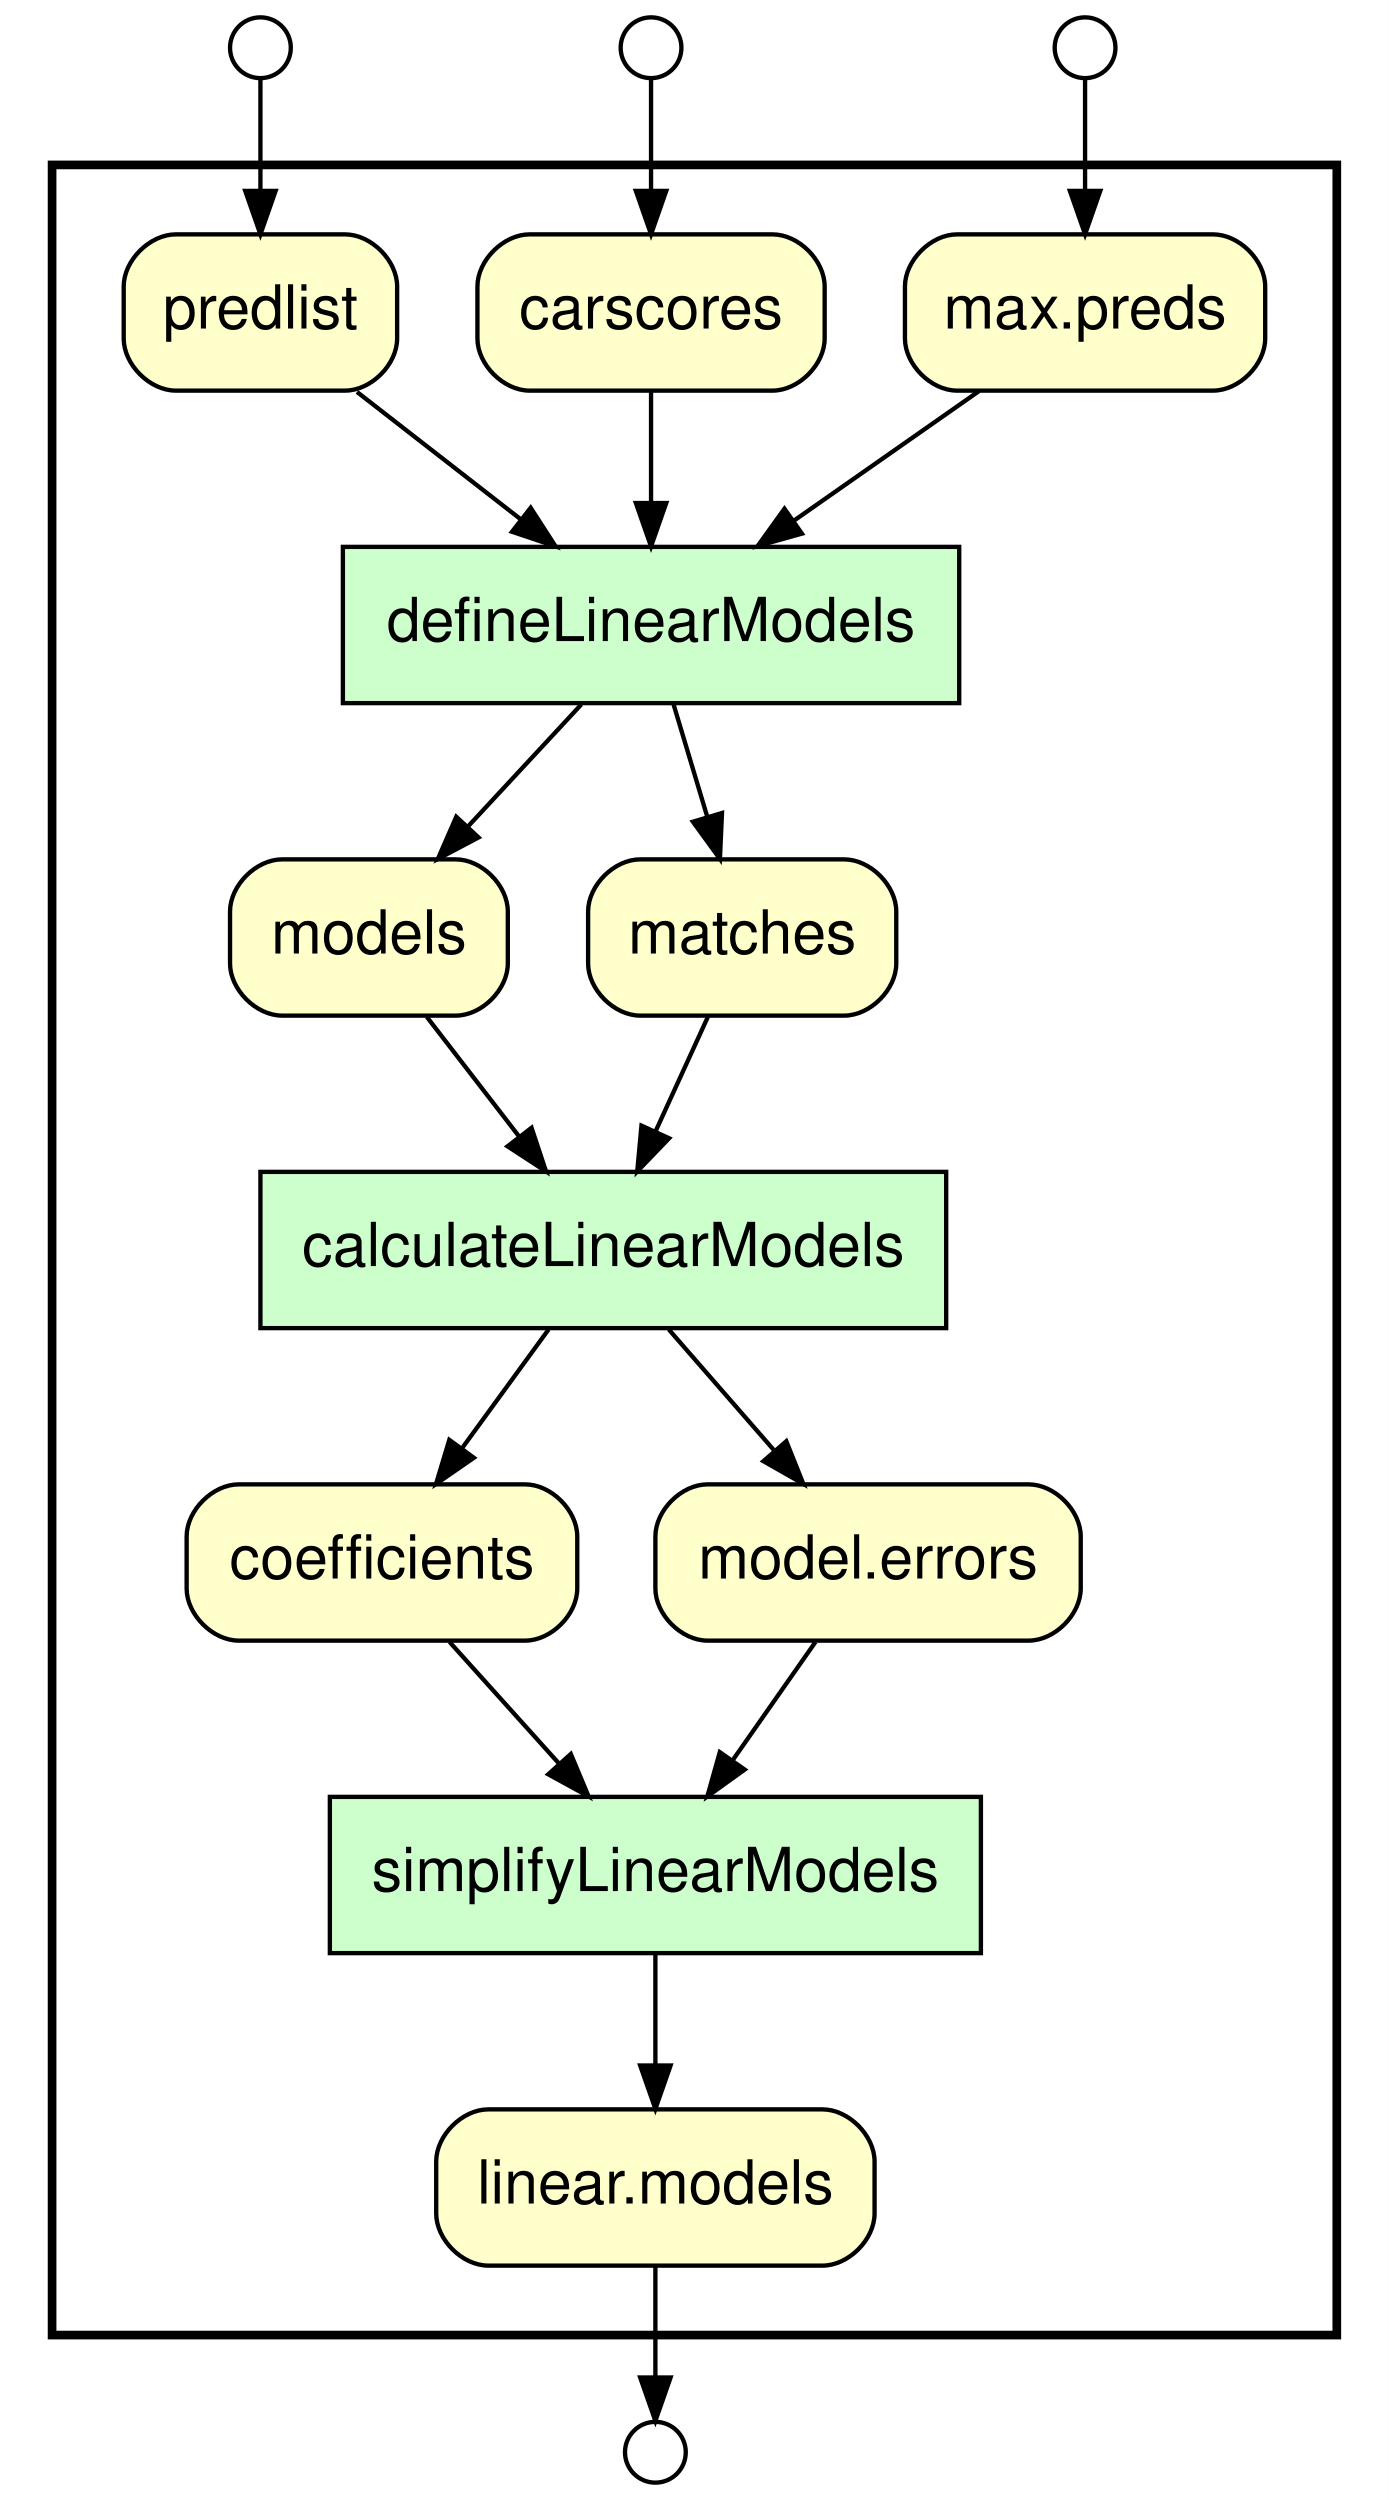
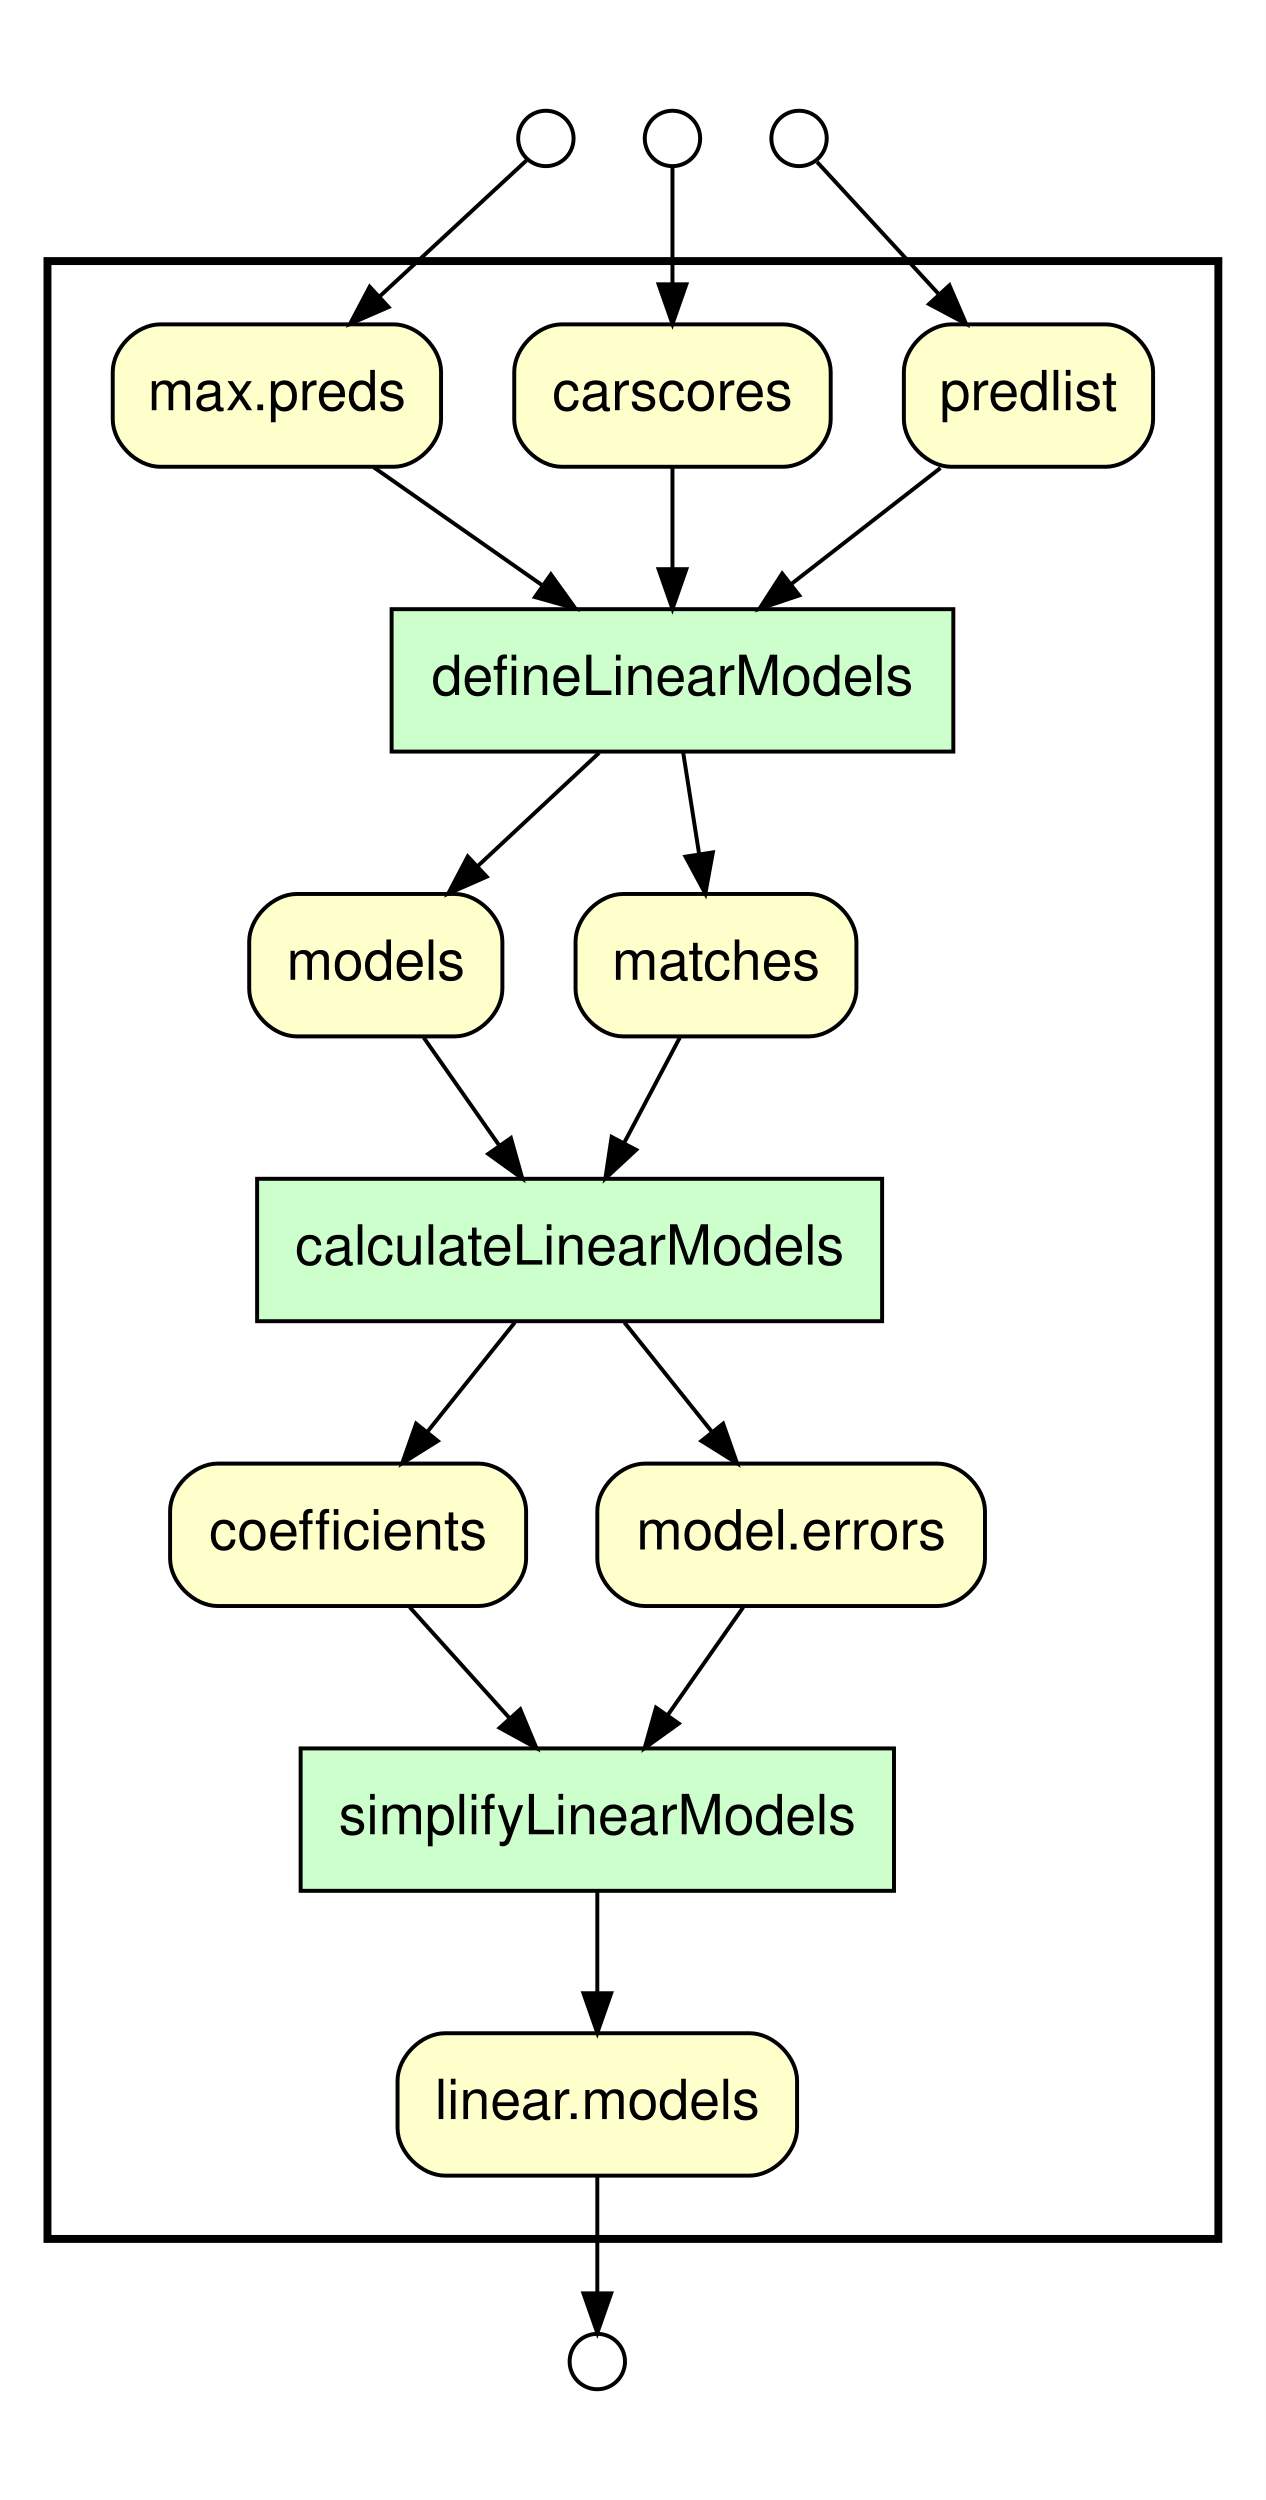
- <svg xmlns="http://www.w3.org/2000/svg" width="320pt" height="576pt" viewBox="0.00 0.00 320.00 576.00">
-   <g id="graph0" class="graph" transform="scale(1 1) rotate(0) translate(4 572)">
-     <polygon fill="white" stroke="none" points="-4,4 -4,-572 316,-572 316,4 -4,4" />
+ <svg xmlns="http://www.w3.org/2000/svg" width="320pt" height="632pt" viewBox="0.00 0.00 320.00 632.00">
+   <g id="graph0" class="graph" transform="scale(1 1) rotate(0) translate(4 628)">
+     <polygon fill="white" stroke="none" points="-4,4 -4,-628 316,-628 316,4 -4,4" />
    <g id="clust1" class="cluster">
-       <polygon fill="none" stroke="black" stroke-width="2" points="8,-34 8,-534 304,-534 304,-34 8,-34" />
+       <polygon fill="none" stroke="black" stroke-width="2" points="8,-62 8,-562 304,-562 304,-62 8,-62" />
    </g>
    <g id="clust2" class="cluster">
-       <polygon fill="none" stroke="black" stroke-width="0" points="16,-42 16,-526 296,-526 296,-42 16,-42" />
+       <polygon fill="none" stroke="black" stroke-width="0" points="16,-70 16,-554 296,-554 296,-70 16,-70" />
+     </g>
+     <g id="clust3" class="cluster">
+       <polygon fill="none" stroke="black" stroke-width="0" points="111,-570 111,-616 221,-616 221,-570 111,-570" />
+     </g>
+     <g id="clust4" class="cluster">
+       <polygon fill="none" stroke="black" stroke-width="0" points="119,-578 119,-608 213,-608 213,-578 119,-578" />
+     </g>
+     <g id="clust5" class="cluster">
+       <polygon fill="none" stroke="black" stroke-width="0" points="124,-8 124,-54 170,-54 170,-8 124,-8" />
+     </g>
+     <g id="clust6" class="cluster">
+       <polygon fill="none" stroke="black" stroke-width="0" points="132,-16 132,-46 162,-46 162,-16 132,-16" />
    </g>
    <g id="node1" class="node">
-       <polygon fill="#ccffcc" stroke="black" points="217,-446 75,-446 75,-410 217,-410 217,-446" />
-       <text text-anchor="middle" x="146" y="-424.3" font-family="Helvetica,sans-Serif" font-size="14.00">defineLinearModels</text>
+       <polygon fill="#ccffcc" stroke="black" points="237,-474 95,-474 95,-438 237,-438 237,-474" />
+       <text text-anchor="middle" x="166" y="-452.3" font-family="Helvetica,sans-Serif" font-size="14.00">defineLinearModels</text>
    </g>
    <g id="node8" class="node">
-       <path fill="#ffffcc" stroke="black" d="M101,-374C101,-374 61,-374 61,-374 55,-374 49,-368 49,-362 49,-362 49,-350 49,-350 49,-344 55,-338 61,-338 61,-338 101,-338 101,-338 107,-338 113,-344 113,-350 113,-350 113,-362 113,-362 113,-368 107,-374 101,-374" />
-       <text text-anchor="middle" x="81" y="-352.3" font-family="Helvetica,sans-Serif" font-size="14.00">models</text>
+       <path fill="#ffffcc" stroke="black" d="M111,-402C111,-402 71,-402 71,-402 65,-402 59,-396 59,-390 59,-390 59,-378 59,-378 59,-372 65,-366 71,-366 71,-366 111,-366 111,-366 117,-366 123,-372 123,-378 123,-378 123,-390 123,-390 123,-396 117,-402 111,-402" />
+       <text text-anchor="middle" x="91" y="-380.3" font-family="Helvetica,sans-Serif" font-size="14.00">models</text>
    </g>
    <g id="edge1" class="edge">
-       <path fill="none" stroke="black" d="M129.933,-409.697C122.061,-401.22 112.445,-390.864 103.827,-381.583" />
-       <polygon fill="black" stroke="black" points="106.252,-379.051 96.883,-374.104 101.122,-383.814 106.252,-379.051" />
+       <path fill="none" stroke="black" d="M147.461,-437.697C138.197,-429.05 126.838,-418.449 116.743,-409.027" />
+       <polygon fill="black" stroke="black" points="119.025,-406.369 109.326,-402.104 114.249,-411.486 119.025,-406.369" />
    </g>
    <g id="node9" class="node">
-       <path fill="#ffffcc" stroke="black" d="M190.5,-374C190.5,-374 143.5,-374 143.5,-374 137.5,-374 131.5,-368 131.5,-362 131.5,-362 131.5,-350 131.5,-350 131.5,-344 137.5,-338 143.5,-338 143.5,-338 190.5,-338 190.5,-338 196.5,-338 202.5,-344 202.5,-350 202.5,-350 202.5,-362 202.5,-362 202.5,-368 196.5,-374 190.5,-374" />
-       <text text-anchor="middle" x="167" y="-352.3" font-family="Helvetica,sans-Serif" font-size="14.00">matches</text>
+       <path fill="#ffffcc" stroke="black" d="M200.5,-402C200.5,-402 153.5,-402 153.5,-402 147.5,-402 141.5,-396 141.5,-390 141.5,-390 141.5,-378 141.5,-378 141.5,-372 147.5,-366 153.5,-366 153.5,-366 200.5,-366 200.5,-366 206.5,-366 212.5,-372 212.5,-378 212.5,-378 212.5,-390 212.5,-390 212.5,-396 206.5,-402 200.5,-402" />
+       <text text-anchor="middle" x="177" y="-380.3" font-family="Helvetica,sans-Serif" font-size="14.00">matches</text>
    </g>
    <g id="edge2" class="edge">
-       <path fill="none" stroke="black" d="M151.191,-409.697C153.531,-401.898 156.347,-392.509 158.951,-383.829" />
-       <polygon fill="black" stroke="black" points="162.348,-384.688 161.869,-374.104 155.643,-382.677 162.348,-384.688" />
+       <path fill="none" stroke="black" d="M168.719,-437.697C169.931,-429.983 171.388,-420.712 172.739,-412.112" />
+       <polygon fill="black" stroke="black" points="176.217,-412.526 174.312,-402.104 169.302,-411.44 176.217,-412.526" />
    </g>
    <g id="node2" class="node">
-       <polygon fill="#ccffcc" stroke="black" points="214,-302 56,-302 56,-266 214,-266 214,-302" />
-       <text text-anchor="middle" x="135" y="-280.3" font-family="Helvetica,sans-Serif" font-size="14.00">calculateLinearModels</text>
+       <polygon fill="#ccffcc" stroke="black" points="219,-330 61,-330 61,-294 219,-294 219,-330" />
+       <text text-anchor="middle" x="140" y="-308.3" font-family="Helvetica,sans-Serif" font-size="14.00">calculateLinearModels</text>
    </g>
    <g id="node10" class="node">
-       <path fill="#ffffcc" stroke="black" d="M117,-230C117,-230 51,-230 51,-230 45,-230 39,-224 39,-218 39,-218 39,-206 39,-206 39,-200 45,-194 51,-194 51,-194 117,-194 117,-194 123,-194 129,-200 129,-206 129,-206 129,-218 129,-218 129,-224 123,-230 117,-230" />
-       <text text-anchor="middle" x="84" y="-208.3" font-family="Helvetica,sans-Serif" font-size="14.00">coefficients</text>
+       <path fill="#ffffcc" stroke="black" d="M117,-258C117,-258 51,-258 51,-258 45,-258 39,-252 39,-246 39,-246 39,-234 39,-234 39,-228 45,-222 51,-222 51,-222 117,-222 117,-222 123,-222 129,-228 129,-234 129,-234 129,-246 129,-246 129,-252 123,-258 117,-258" />
+       <text text-anchor="middle" x="84" y="-236.3" font-family="Helvetica,sans-Serif" font-size="14.00">coefficients</text>
    </g>
    <g id="edge6" class="edge">
-       <path fill="none" stroke="black" d="M122.393,-265.697C116.403,-257.474 109.124,-247.483 102.521,-238.421" />
-       <polygon fill="black" stroke="black" points="105.179,-236.126 96.462,-230.104 99.522,-240.248 105.179,-236.126" />
+       <path fill="none" stroke="black" d="M126.157,-293.697C119.511,-285.389 111.422,-275.277 104.113,-266.141" />
+       <polygon fill="black" stroke="black" points="106.664,-263.727 97.683,-258.104 101.197,-268.099 106.664,-263.727" />
    </g>
    <g id="node11" class="node">
-       <path fill="#ffffcc" stroke="black" d="M233,-230C233,-230 159,-230 159,-230 153,-230 147,-224 147,-218 147,-218 147,-206 147,-206 147,-200 153,-194 159,-194 159,-194 233,-194 233,-194 239,-194 245,-200 245,-206 245,-206 245,-218 245,-218 245,-224 239,-230 233,-230" />
-       <text text-anchor="middle" x="196" y="-208.3" font-family="Helvetica,sans-Serif" font-size="14.00">model.errors</text>
+       <path fill="#ffffcc" stroke="black" d="M233,-258C233,-258 159,-258 159,-258 153,-258 147,-252 147,-246 147,-246 147,-234 147,-234 147,-228 153,-222 159,-222 159,-222 233,-222 233,-222 239,-222 245,-228 245,-234 245,-234 245,-246 245,-246 245,-252 239,-258 233,-258" />
+       <text text-anchor="middle" x="196" y="-236.3" font-family="Helvetica,sans-Serif" font-size="14.00">model.errors</text>
    </g>
    <g id="edge7" class="edge">
-       <path fill="none" stroke="black" d="M150.079,-265.697C157.392,-257.305 166.31,-247.07 174.335,-237.861" />
-       <polygon fill="black" stroke="black" points="177.164,-239.943 181.095,-230.104 171.886,-235.344 177.164,-239.943" />
+       <path fill="none" stroke="black" d="M153.843,-293.697C160.489,-285.389 168.578,-275.277 175.887,-266.141" />
+       <polygon fill="black" stroke="black" points="178.803,-268.099 182.317,-258.104 173.336,-263.727 178.803,-268.099" />
    </g>
    <g id="node3" class="node">
-       <polygon fill="#ccffcc" stroke="black" points="222,-158 72,-158 72,-122 222,-122 222,-158" />
-       <text text-anchor="middle" x="147" y="-136.3" font-family="Helvetica,sans-Serif" font-size="14.00">simplifyLinearModels</text>
+       <polygon fill="#ccffcc" stroke="black" points="222,-186 72,-186 72,-150 222,-150 222,-186" />
+       <text text-anchor="middle" x="147" y="-164.3" font-family="Helvetica,sans-Serif" font-size="14.00">simplifyLinearModels</text>
    </g>
    <g id="node4" class="node">
-       <path fill="#ffffcc" stroke="black" d="M185.5,-86C185.5,-86 108.5,-86 108.5,-86 102.5,-86 96.5,-80 96.5,-74 96.5,-74 96.5,-62 96.5,-62 96.5,-56 102.5,-50 108.5,-50 108.5,-50 185.5,-50 185.5,-50 191.5,-50 197.5,-56 197.5,-62 197.5,-62 197.5,-74 197.5,-74 197.5,-80 191.5,-86 185.5,-86" />
-       <text text-anchor="middle" x="147" y="-64.3" font-family="Helvetica,sans-Serif" font-size="14.00">linear.models</text>
+       <path fill="#ffffcc" stroke="black" d="M185.5,-114C185.5,-114 108.5,-114 108.5,-114 102.5,-114 96.5,-108 96.5,-102 96.5,-102 96.5,-90 96.5,-90 96.5,-84 102.5,-78 108.5,-78 108.5,-78 185.5,-78 185.5,-78 191.5,-78 197.5,-84 197.5,-90 197.5,-90 197.5,-102 197.5,-102 197.5,-108 191.5,-114 185.5,-114" />
+       <text text-anchor="middle" x="147" y="-92.3" font-family="Helvetica,sans-Serif" font-size="14.00">linear.models</text>
    </g>
    <g id="edge10" class="edge">
-       <path fill="none" stroke="black" d="M147,-121.697C147,-113.983 147,-104.712 147,-96.112" />
-       <polygon fill="black" stroke="black" points="150.5,-96.104 147,-86.104 143.5,-96.104 150.5,-96.104" />
+       <path fill="none" stroke="black" d="M147,-149.697C147,-141.983 147,-132.712 147,-124.112" />
+       <polygon fill="black" stroke="black" points="150.5,-124.104 147,-114.104 143.5,-124.104 150.5,-124.104" />
    </g>
    <g id="node15" class="node">
-       <ellipse fill="#ffffff" stroke="black" cx="147" cy="-7" rx="7" ry="7" />
+       <ellipse fill="#ffffff" stroke="black" cx="147" cy="-31" rx="7" ry="7" />
    </g>
    <g id="edge16" class="edge">
-       <path fill="none" stroke="black" d="M147,-49.935C147,-41.886 147,-32.325 147,-24.367" />
-       <polygon fill="black" stroke="black" points="150.5,-24.216 147,-14.216 143.5,-24.216 150.5,-24.216" />
+       <path fill="none" stroke="black" d="M147,-77.785C147,-68.666 147,-57.52 147,-48.508" />
+       <polygon fill="black" stroke="black" points="150.5,-48.242 147,-38.242 143.5,-48.242 150.5,-48.242" />
    </g>
    <g id="node5" class="node">
-       <path fill="#ffffcc" stroke="black" d="M75.5,-518C75.5,-518 36.5,-518 36.5,-518 30.5,-518 24.5,-512 24.5,-506 24.5,-506 24.5,-494 24.5,-494 24.5,-488 30.5,-482 36.5,-482 36.5,-482 75.5,-482 75.5,-482 81.5,-482 87.5,-488 87.5,-494 87.5,-494 87.5,-506 87.5,-506 87.5,-512 81.5,-518 75.5,-518" />
-       <text text-anchor="middle" x="56" y="-496.3" font-family="Helvetica,sans-Serif" font-size="14.00">predlist</text>
+       <path fill="#ffffcc" stroke="black" d="M275.5,-546C275.5,-546 236.5,-546 236.5,-546 230.5,-546 224.5,-540 224.5,-534 224.5,-534 224.5,-522 224.5,-522 224.5,-516 230.5,-510 236.5,-510 236.5,-510 275.5,-510 275.5,-510 281.5,-510 287.5,-516 287.5,-522 287.5,-522 287.5,-534 287.5,-534 287.5,-540 281.5,-546 275.5,-546" />
+       <text text-anchor="middle" x="256" y="-524.3" font-family="Helvetica,sans-Serif" font-size="14.00">predlist</text>
    </g>
    <g id="edge3" class="edge">
-       <path fill="none" stroke="black" d="M78.247,-481.697C89.582,-472.881 103.53,-462.032 115.819,-452.474" />
-       <polygon fill="black" stroke="black" points="118.264,-455.007 124.009,-446.104 113.966,-449.481 118.264,-455.007" />
+       <path fill="none" stroke="black" d="M233.753,-509.697C222.418,-500.881 208.47,-490.032 196.181,-480.474" />
+       <polygon fill="black" stroke="black" points="198.034,-477.481 187.991,-474.104 193.736,-483.007 198.034,-477.481" />
    </g>
    <g id="node6" class="node">
-       <path fill="#ffffcc" stroke="black" d="M174,-518C174,-518 118,-518 118,-518 112,-518 106,-512 106,-506 106,-506 106,-494 106,-494 106,-488 112,-482 118,-482 118,-482 174,-482 174,-482 180,-482 186,-488 186,-494 186,-494 186,-506 186,-506 186,-512 180,-518 174,-518" />
-       <text text-anchor="middle" x="146" y="-496.3" font-family="Helvetica,sans-Serif" font-size="14.00">carscores</text>
+       <path fill="#ffffcc" stroke="black" d="M194,-546C194,-546 138,-546 138,-546 132,-546 126,-540 126,-534 126,-534 126,-522 126,-522 126,-516 132,-510 138,-510 138,-510 194,-510 194,-510 200,-510 206,-516 206,-522 206,-522 206,-534 206,-534 206,-540 200,-546 194,-546" />
+       <text text-anchor="middle" x="166" y="-524.3" font-family="Helvetica,sans-Serif" font-size="14.00">carscores</text>
    </g>
    <g id="edge4" class="edge">
-       <path fill="none" stroke="black" d="M146,-481.697C146,-473.983 146,-464.712 146,-456.112" />
-       <polygon fill="black" stroke="black" points="149.5,-456.104 146,-446.104 142.5,-456.104 149.5,-456.104" />
+       <path fill="none" stroke="black" d="M166,-509.697C166,-501.983 166,-492.712 166,-484.112" />
+       <polygon fill="black" stroke="black" points="169.5,-484.104 166,-474.104 162.5,-484.104 169.5,-484.104" />
    </g>
    <g id="node7" class="node">
-       <path fill="#ffffcc" stroke="black" d="M275.5,-518C275.5,-518 216.5,-518 216.5,-518 210.5,-518 204.5,-512 204.5,-506 204.5,-506 204.5,-494 204.5,-494 204.5,-488 210.5,-482 216.5,-482 216.5,-482 275.5,-482 275.5,-482 281.5,-482 287.5,-488 287.5,-494 287.5,-494 287.5,-506 287.5,-506 287.5,-512 281.5,-518 275.5,-518" />
-       <text text-anchor="middle" x="246" y="-496.3" font-family="Helvetica,sans-Serif" font-size="14.00">max.preds</text>
+       <path fill="#ffffcc" stroke="black" d="M95.5,-546C95.5,-546 36.5,-546 36.5,-546 30.5,-546 24.5,-540 24.5,-534 24.5,-534 24.5,-522 24.5,-522 24.5,-516 30.5,-510 36.5,-510 36.5,-510 95.5,-510 95.5,-510 101.5,-510 107.5,-516 107.5,-522 107.5,-522 107.5,-534 107.5,-534 107.5,-540 101.5,-546 95.5,-546" />
+       <text text-anchor="middle" x="66" y="-524.3" font-family="Helvetica,sans-Serif" font-size="14.00">max.preds</text>
    </g>
    <g id="edge5" class="edge">
-       <path fill="none" stroke="black" d="M221.537,-481.876C208.704,-472.893 192.804,-461.763 178.906,-452.034" />
-       <polygon fill="black" stroke="black" points="180.756,-449.057 170.557,-446.19 176.742,-454.792 180.756,-449.057" />
+       <path fill="none" stroke="black" d="M90.463,-509.876C103.296,-500.893 119.196,-489.763 133.094,-480.034" />
+       <polygon fill="black" stroke="black" points="135.258,-482.792 141.443,-474.19 131.244,-477.057 135.258,-482.792" />
    </g>
    <g id="edge8" class="edge">
-       <path fill="none" stroke="black" d="M94.348,-337.697C100.757,-329.389 108.558,-319.277 115.606,-310.141" />
-       <polygon fill="black" stroke="black" points="118.468,-312.16 121.805,-302.104 112.926,-307.884 118.468,-312.16" />
+       <path fill="none" stroke="black" d="M103.112,-365.697C108.868,-357.474 115.862,-347.483 122.206,-338.421" />
+       <polygon fill="black" stroke="black" points="125.16,-340.304 128.027,-330.104 119.425,-336.29 125.16,-340.304" />
    </g>
    <g id="edge9" class="edge">
-       <path fill="none" stroke="black" d="M159.09,-337.697C155.447,-329.728 151.046,-320.1 147.006,-311.264" />
-       <polygon fill="black" stroke="black" points="150.16,-309.744 142.819,-302.104 143.794,-312.654 150.16,-309.744" />
+       <path fill="none" stroke="black" d="M167.854,-365.697C163.597,-357.644 158.444,-347.894 153.734,-338.982" />
+       <polygon fill="black" stroke="black" points="156.808,-337.31 149.041,-330.104 150.62,-340.581 156.808,-337.31" />
    </g>
    <g id="edge11" class="edge">
-       <path fill="none" stroke="black" d="M99.573,-193.697C107.202,-185.22 116.523,-174.864 124.876,-165.583" />
-       <polygon fill="black" stroke="black" points="127.518,-167.879 131.606,-158.104 122.315,-163.196 127.518,-167.879" />
+       <path fill="none" stroke="black" d="M99.573,-221.697C107.202,-213.22 116.523,-202.864 124.876,-193.583" />
+       <polygon fill="black" stroke="black" points="127.518,-195.879 131.606,-186.104 122.315,-191.196 127.518,-195.879" />
    </g>
    <g id="edge12" class="edge">
-       <path fill="none" stroke="black" d="M183.888,-193.697C178.132,-185.474 171.138,-175.483 164.794,-166.421" />
-       <polygon fill="black" stroke="black" points="167.575,-164.29 158.973,-158.104 161.84,-168.304 167.575,-164.29" />
+       <path fill="none" stroke="black" d="M183.888,-221.697C178.132,-213.474 171.138,-203.483 164.794,-194.421" />
+       <polygon fill="black" stroke="black" points="167.575,-192.29 158.973,-186.104 161.84,-196.304 167.575,-192.29" />
    </g>
    <g id="node12" class="node">
-       <ellipse fill="#ffffff" stroke="black" cx="56" cy="-561" rx="7" ry="7" />
+       <ellipse fill="#ffffff" stroke="black" cx="198" cy="-593" rx="7" ry="7" />
    </g>
    <g id="edge13" class="edge">
-       <path fill="none" stroke="black" d="M56,-553.686C56,-547.486 56,-537.595 56,-528.048" />
-       <polygon fill="black" stroke="black" points="59.5,-528.016 56,-518.016 52.5,-528.016 59.5,-528.016" />
+       <path fill="none" stroke="black" d="M202.551,-587.056C209.186,-579.85 221.966,-565.968 233.366,-553.585" />
+       <polygon fill="black" stroke="black" points="236.02,-555.87 240.218,-546.142 230.87,-551.129 236.02,-555.87" />
    </g>
    <g id="node13" class="node">
-       <ellipse fill="#ffffff" stroke="black" cx="146" cy="-561" rx="7" ry="7" />
+       <ellipse fill="#ffffff" stroke="black" cx="166" cy="-593" rx="7" ry="7" />
    </g>
    <g id="edge14" class="edge">
-       <path fill="none" stroke="black" d="M146,-553.686C146,-547.486 146,-537.595 146,-528.048" />
-       <polygon fill="black" stroke="black" points="149.5,-528.016 146,-518.016 142.5,-528.016 149.5,-528.016" />
+       <path fill="none" stroke="black" d="M166,-585.729C166,-578.795 166,-567.154 166,-556.215" />
+       <polygon fill="black" stroke="black" points="169.5,-556.119 166,-546.119 162.5,-556.119 169.5,-556.119" />
    </g>
    <g id="node14" class="node">
-       <ellipse fill="#ffffff" stroke="black" cx="246" cy="-561" rx="7" ry="7" />
+       <ellipse fill="#ffffff" stroke="black" cx="134" cy="-593" rx="7" ry="7" />
    </g>
    <g id="edge15" class="edge">
-       <path fill="none" stroke="black" d="M246,-553.686C246,-547.486 246,-537.595 246,-528.048" />
-       <polygon fill="black" stroke="black" points="249.5,-528.016 246,-518.016 242.5,-528.016 249.5,-528.016" />
+       <path fill="none" stroke="black" d="M129.11,-587.469C121.35,-580.28 105.683,-565.765 91.9,-552.996" />
+       <polygon fill="black" stroke="black" points="94.214,-550.368 84.5,-546.14 89.457,-555.503 94.214,-550.368" />
    </g>
  </g>
</svg>
